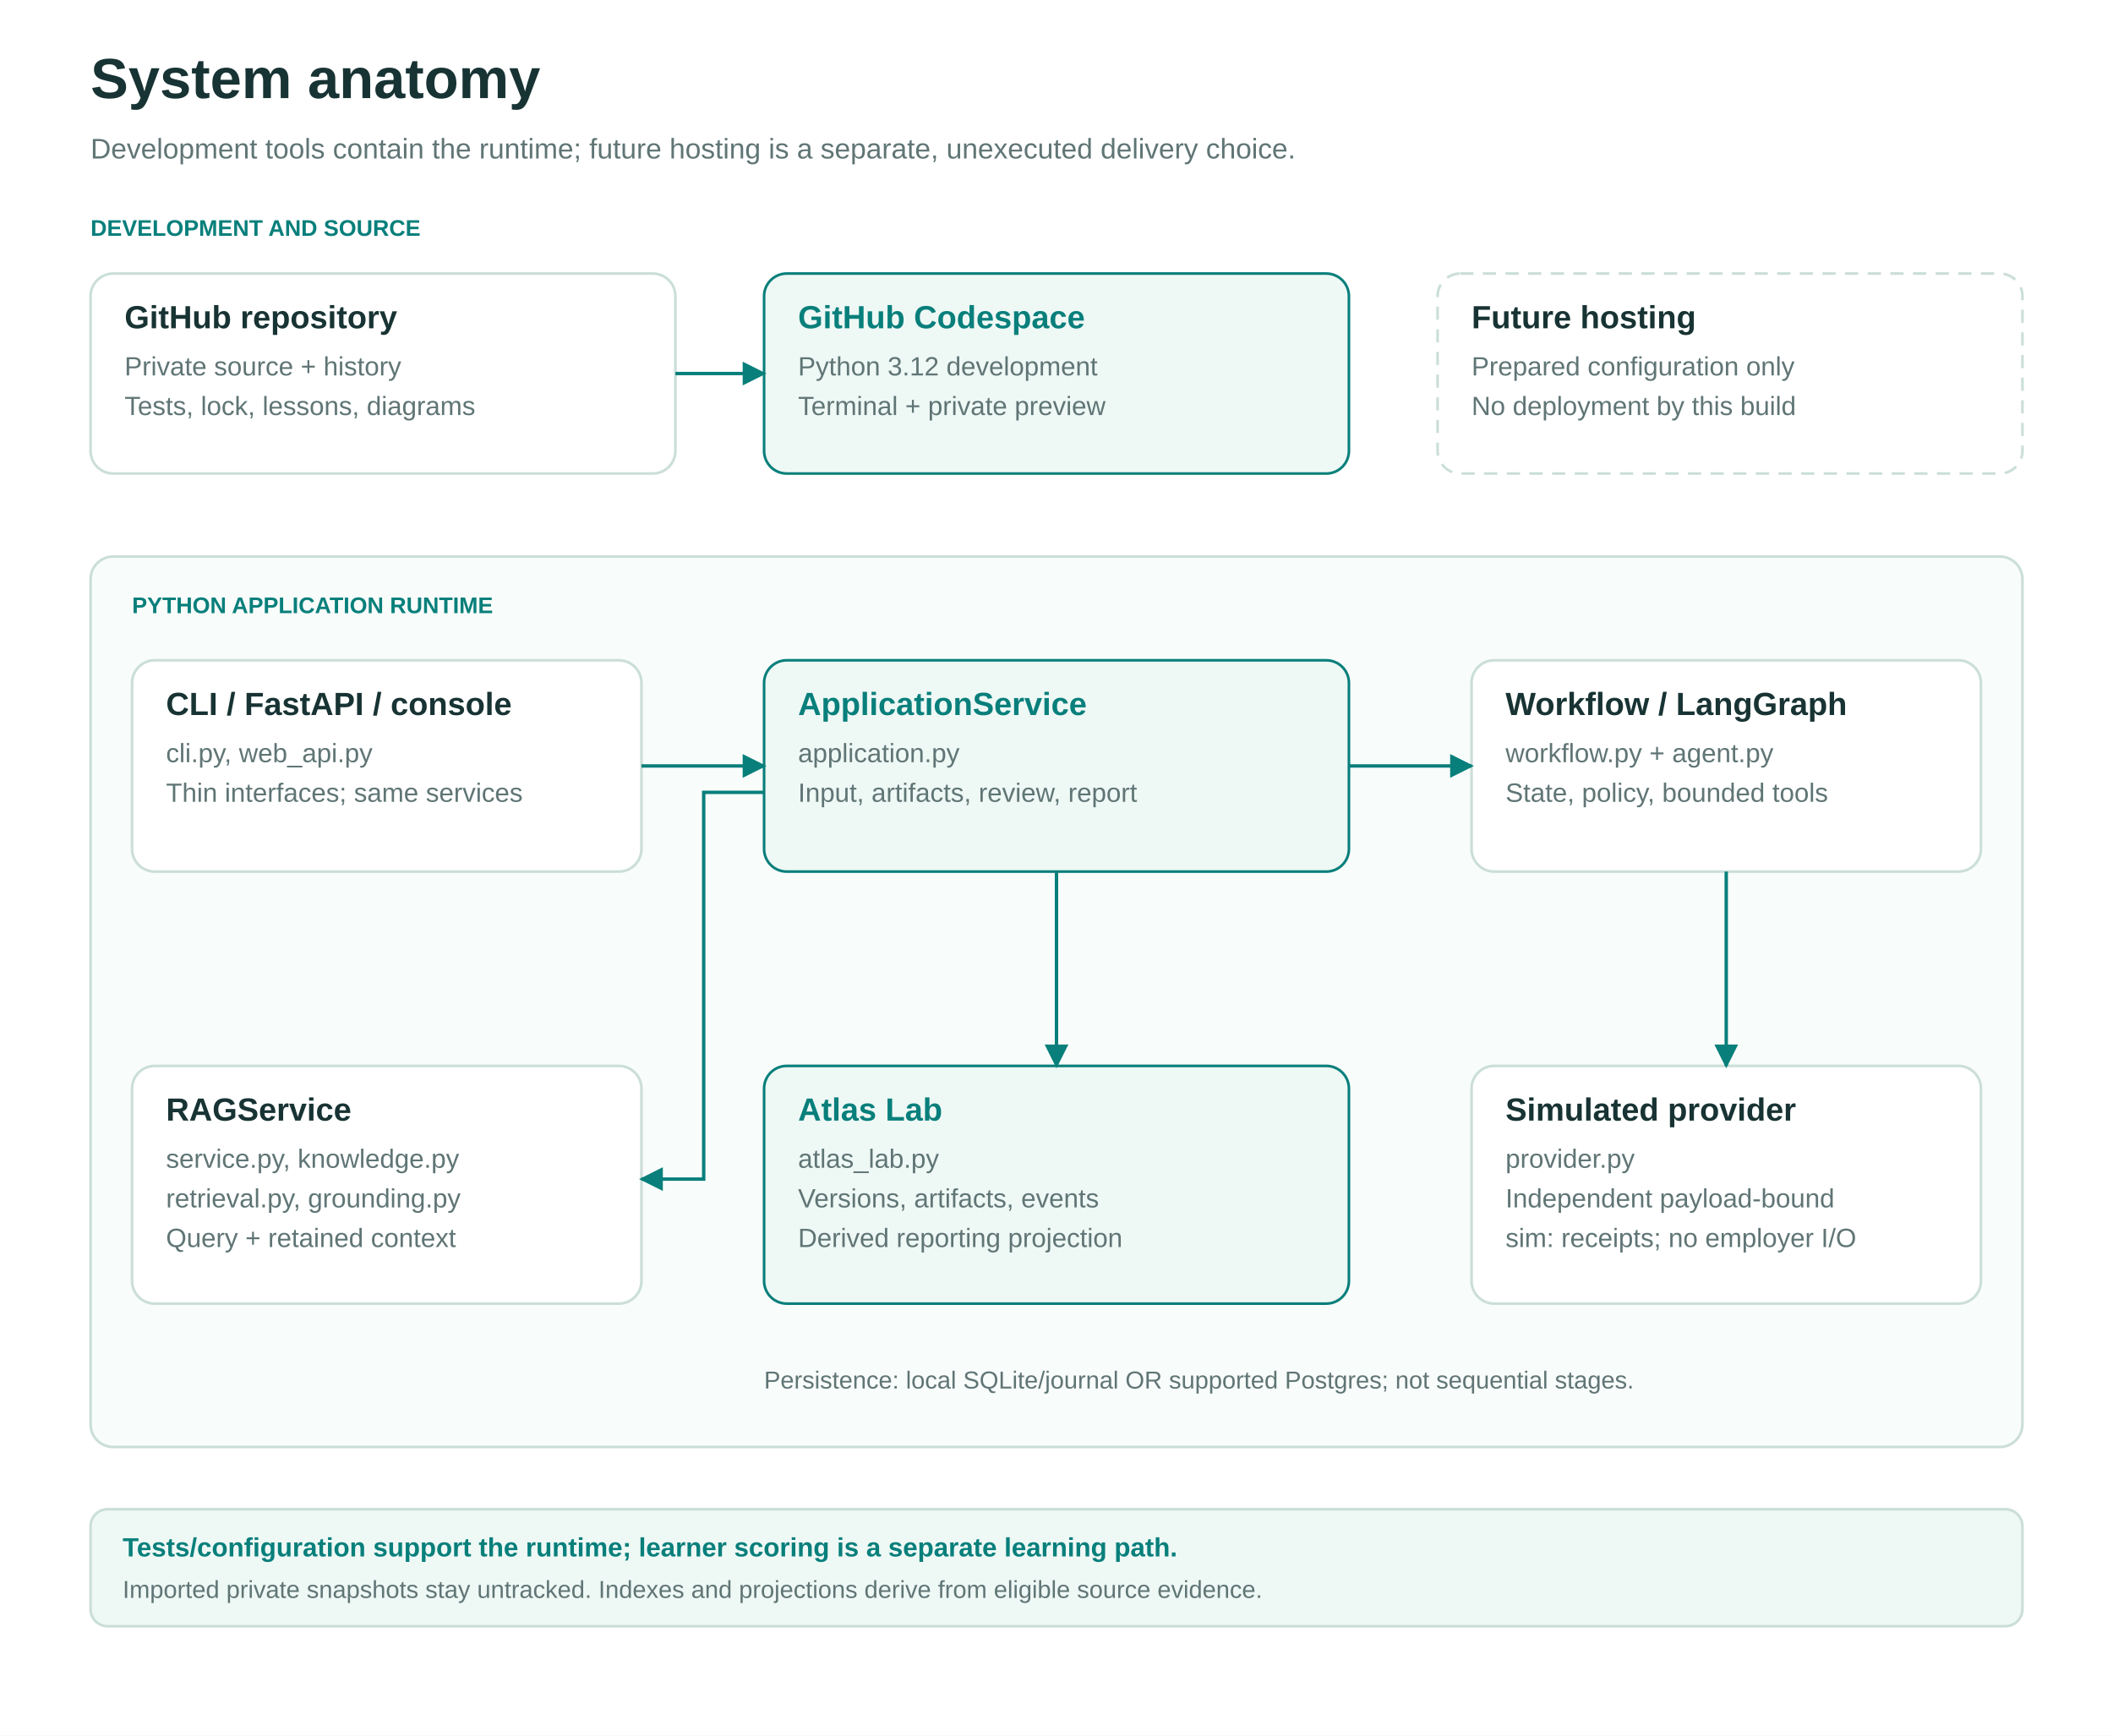
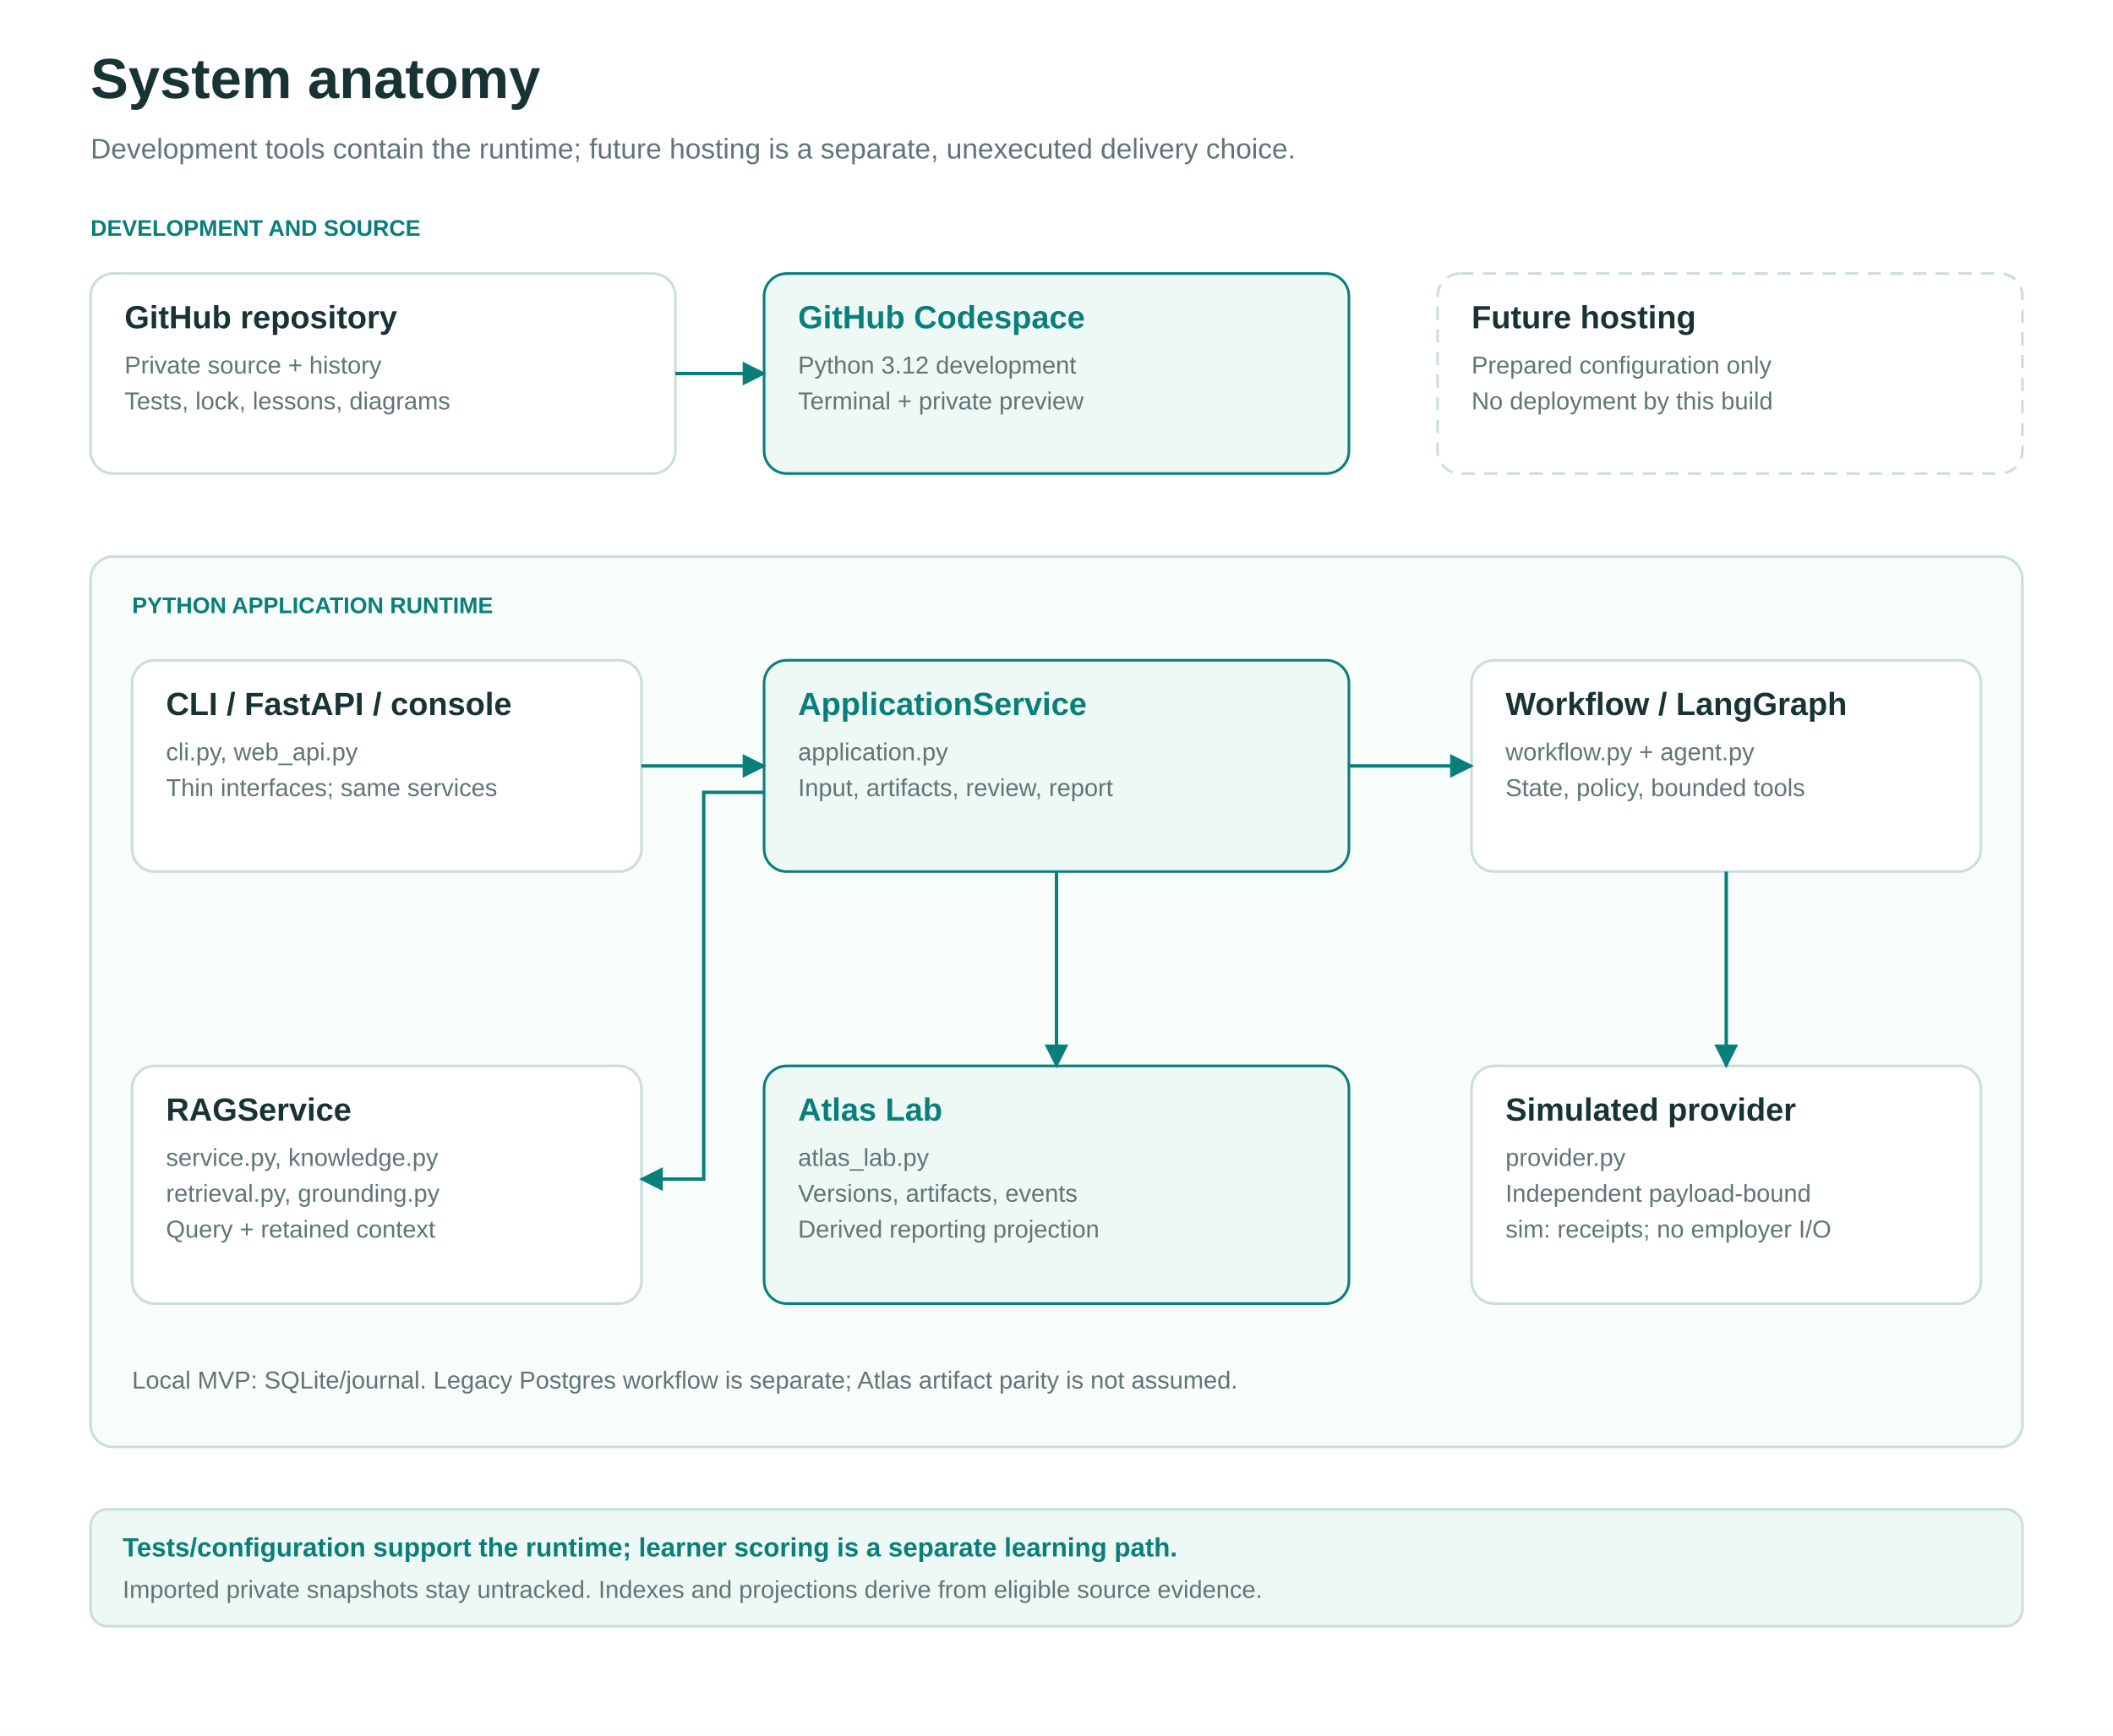
<svg xmlns="http://www.w3.org/2000/svg" width="1120" height="920" viewBox="0 0 1120 920" role="img" aria-labelledby="title description">
  <defs>
    <marker id="arrow" viewBox="0 0 10 10" refX="9" refY="5" markerWidth="7" markerHeight="7" orient="auto-start-reverse">
      <path d="M 0 0 L 10 5 L 0 10 z" fill="#087f7b" />
    </marker>
  </defs>
  <rect width="100%" height="100%" fill="#ffffff" />
  <text x="48" y="52" font-family="Segoe UI,Arial,sans-serif" font-size="30" font-weight="650" fill="#183333">System anatomy</text>
  <text x="48" y="84" font-family="Segoe UI,Arial,sans-serif" font-size="15" font-weight="400" fill="#607575">Development tools contain the runtime; future hosting is a separate, unexecuted delivery choice.</text>
  <text x="48" y="125" font-family="Segoe UI,Arial,sans-serif" font-size="12" font-weight="650" fill="#087f7b">DEVELOPMENT AND SOURCE</text>
  <rect x="48" y="145" width="310" height="106" rx="12" fill="#ffffff" stroke="#cbded9" stroke-width="1.4" />
  <text x="66" y="174" font-family="Segoe UI,Arial,sans-serif" font-size="17" font-weight="650" fill="#183333">GitHub repository</text>
-   <text x="66" y="199" font-family="Segoe UI,Arial,sans-serif" font-size="14" font-weight="400" fill="#607575">Private source + history</text>
-   <text x="66" y="220" font-family="Segoe UI,Arial,sans-serif" font-size="14" font-weight="400" fill="#607575">Tests, lock, lessons, diagrams</text>
+   <text x="66" y="198" font-family="Segoe UI,Arial,sans-serif" font-size="13" font-weight="400" fill="#607575">Private source + history</text>
+   <text x="66" y="217" font-family="Segoe UI,Arial,sans-serif" font-size="13" font-weight="400" fill="#607575">Tests, lock, lessons, diagrams</text>
  <rect x="405" y="145" width="310" height="106" rx="12" fill="#eef8f5" stroke="#087f7b" stroke-width="1.4" />
  <text x="423" y="174" font-family="Segoe UI,Arial,sans-serif" font-size="17" font-weight="650" fill="#087f7b">GitHub Codespace</text>
-   <text x="423" y="199" font-family="Segoe UI,Arial,sans-serif" font-size="14" font-weight="400" fill="#607575">Python 3.12 development</text>
-   <text x="423" y="220" font-family="Segoe UI,Arial,sans-serif" font-size="14" font-weight="400" fill="#607575">Terminal + private preview</text>
+   <text x="423" y="198" font-family="Segoe UI,Arial,sans-serif" font-size="13" font-weight="400" fill="#607575">Python 3.12 development</text>
+   <text x="423" y="217" font-family="Segoe UI,Arial,sans-serif" font-size="13" font-weight="400" fill="#607575">Terminal + private preview</text>
  <rect x="762" y="145" width="310" height="106" rx="12" fill="#ffffff" stroke="#cbded9" stroke-width="1.4" stroke-dasharray="7 5" />
  <text x="780" y="174" font-family="Segoe UI,Arial,sans-serif" font-size="17" font-weight="650" fill="#183333">Future hosting</text>
-   <text x="780" y="199" font-family="Segoe UI,Arial,sans-serif" font-size="14" font-weight="400" fill="#607575">Prepared configuration only</text>
-   <text x="780" y="220" font-family="Segoe UI,Arial,sans-serif" font-size="14" font-weight="400" fill="#607575">No deployment by this build</text>
+   <text x="780" y="198" font-family="Segoe UI,Arial,sans-serif" font-size="13" font-weight="400" fill="#607575">Prepared configuration only</text>
+   <text x="780" y="217" font-family="Segoe UI,Arial,sans-serif" font-size="13" font-weight="400" fill="#607575">No deployment by this build</text>
  <polyline points="358,198 405,198" fill="none" stroke="#087f7b" stroke-width="1.8" marker-end="url(#arrow)" />
  <rect x="48" y="295" width="1024" height="472" rx="12" fill="#f8fcfa" stroke="#cbded9" stroke-width="1.4" />
  <text x="70" y="325" font-family="Segoe UI,Arial,sans-serif" font-size="12" font-weight="650" fill="#087f7b">PYTHON APPLICATION RUNTIME</text>
  <rect x="70" y="350" width="270" height="112" rx="12" fill="#ffffff" stroke="#cbded9" stroke-width="1.4" />
  <text x="88" y="379" font-family="Segoe UI,Arial,sans-serif" font-size="17" font-weight="650" fill="#183333">CLI / FastAPI / console</text>
-   <text x="88" y="404" font-family="Segoe UI,Arial,sans-serif" font-size="14" font-weight="400" fill="#607575">cli.py, web_api.py</text>
-   <text x="88" y="425" font-family="Segoe UI,Arial,sans-serif" font-size="14" font-weight="400" fill="#607575">Thin interfaces; same services</text>
+   <text x="88" y="403" font-family="Segoe UI,Arial,sans-serif" font-size="13" font-weight="400" fill="#607575">cli.py, web_api.py</text>
+   <text x="88" y="422" font-family="Segoe UI,Arial,sans-serif" font-size="13" font-weight="400" fill="#607575">Thin interfaces; same services</text>
  <rect x="405" y="350" width="310" height="112" rx="12" fill="#eef8f5" stroke="#087f7b" stroke-width="1.4" />
  <text x="423" y="379" font-family="Segoe UI,Arial,sans-serif" font-size="17" font-weight="650" fill="#087f7b">ApplicationService</text>
-   <text x="423" y="404" font-family="Segoe UI,Arial,sans-serif" font-size="14" font-weight="400" fill="#607575">application.py</text>
-   <text x="423" y="425" font-family="Segoe UI,Arial,sans-serif" font-size="14" font-weight="400" fill="#607575">Input, artifacts, review, report</text>
+   <text x="423" y="403" font-family="Segoe UI,Arial,sans-serif" font-size="13" font-weight="400" fill="#607575">application.py</text>
+   <text x="423" y="422" font-family="Segoe UI,Arial,sans-serif" font-size="13" font-weight="400" fill="#607575">Input, artifacts, review, report</text>
  <rect x="780" y="350" width="270" height="112" rx="12" fill="#ffffff" stroke="#cbded9" stroke-width="1.4" />
  <text x="798" y="379" font-family="Segoe UI,Arial,sans-serif" font-size="17" font-weight="650" fill="#183333">Workflow / LangGraph</text>
-   <text x="798" y="404" font-family="Segoe UI,Arial,sans-serif" font-size="14" font-weight="400" fill="#607575">workflow.py + agent.py</text>
-   <text x="798" y="425" font-family="Segoe UI,Arial,sans-serif" font-size="14" font-weight="400" fill="#607575">State, policy, bounded tools</text>
+   <text x="798" y="403" font-family="Segoe UI,Arial,sans-serif" font-size="13" font-weight="400" fill="#607575">workflow.py + agent.py</text>
+   <text x="798" y="422" font-family="Segoe UI,Arial,sans-serif" font-size="13" font-weight="400" fill="#607575">State, policy, bounded tools</text>
  <polyline points="340,406 405,406" fill="none" stroke="#087f7b" stroke-width="1.8" marker-end="url(#arrow)" />
  <polyline points="715,406 780,406" fill="none" stroke="#087f7b" stroke-width="1.8" marker-end="url(#arrow)" />
  <rect x="70" y="565" width="270" height="126" rx="12" fill="#ffffff" stroke="#cbded9" stroke-width="1.4" />
  <text x="88" y="594" font-family="Segoe UI,Arial,sans-serif" font-size="17" font-weight="650" fill="#183333">RAGService</text>
-   <text x="88" y="619" font-family="Segoe UI,Arial,sans-serif" font-size="14" font-weight="400" fill="#607575">service.py, knowledge.py</text>
-   <text x="88" y="640" font-family="Segoe UI,Arial,sans-serif" font-size="14" font-weight="400" fill="#607575">retrieval.py, grounding.py</text>
-   <text x="88" y="661" font-family="Segoe UI,Arial,sans-serif" font-size="14" font-weight="400" fill="#607575">Query + retained context</text>
+   <text x="88" y="618" font-family="Segoe UI,Arial,sans-serif" font-size="13" font-weight="400" fill="#607575">service.py, knowledge.py</text>
+   <text x="88" y="637" font-family="Segoe UI,Arial,sans-serif" font-size="13" font-weight="400" fill="#607575">retrieval.py, grounding.py</text>
+   <text x="88" y="656" font-family="Segoe UI,Arial,sans-serif" font-size="13" font-weight="400" fill="#607575">Query + retained context</text>
  <rect x="405" y="565" width="310" height="126" rx="12" fill="#eef8f5" stroke="#087f7b" stroke-width="1.4" />
  <text x="423" y="594" font-family="Segoe UI,Arial,sans-serif" font-size="17" font-weight="650" fill="#087f7b">Atlas Lab</text>
-   <text x="423" y="619" font-family="Segoe UI,Arial,sans-serif" font-size="14" font-weight="400" fill="#607575">atlas_lab.py</text>
-   <text x="423" y="640" font-family="Segoe UI,Arial,sans-serif" font-size="14" font-weight="400" fill="#607575">Versions, artifacts, events</text>
-   <text x="423" y="661" font-family="Segoe UI,Arial,sans-serif" font-size="14" font-weight="400" fill="#607575">Derived reporting projection</text>
+   <text x="423" y="618" font-family="Segoe UI,Arial,sans-serif" font-size="13" font-weight="400" fill="#607575">atlas_lab.py</text>
+   <text x="423" y="637" font-family="Segoe UI,Arial,sans-serif" font-size="13" font-weight="400" fill="#607575">Versions, artifacts, events</text>
+   <text x="423" y="656" font-family="Segoe UI,Arial,sans-serif" font-size="13" font-weight="400" fill="#607575">Derived reporting projection</text>
  <rect x="780" y="565" width="270" height="126" rx="12" fill="#ffffff" stroke="#cbded9" stroke-width="1.4" />
  <text x="798" y="594" font-family="Segoe UI,Arial,sans-serif" font-size="17" font-weight="650" fill="#183333">Simulated provider</text>
-   <text x="798" y="619" font-family="Segoe UI,Arial,sans-serif" font-size="14" font-weight="400" fill="#607575">provider.py</text>
-   <text x="798" y="640" font-family="Segoe UI,Arial,sans-serif" font-size="14" font-weight="400" fill="#607575">Independent payload-bound</text>
-   <text x="798" y="661" font-family="Segoe UI,Arial,sans-serif" font-size="14" font-weight="400" fill="#607575">sim: receipts; no employer I/O</text>
+   <text x="798" y="618" font-family="Segoe UI,Arial,sans-serif" font-size="13" font-weight="400" fill="#607575">provider.py</text>
+   <text x="798" y="637" font-family="Segoe UI,Arial,sans-serif" font-size="13" font-weight="400" fill="#607575">Independent payload-bound</text>
+   <text x="798" y="656" font-family="Segoe UI,Arial,sans-serif" font-size="13" font-weight="400" fill="#607575">sim: receipts; no employer I/O</text>
  <polyline points="405,420 373,420 373,625 340,625" fill="none" stroke="#087f7b" stroke-width="1.8" marker-end="url(#arrow)" />
  <polyline points="560,462 560,565" fill="none" stroke="#087f7b" stroke-width="1.8" marker-end="url(#arrow)" />
  <polyline points="915,462 915,565" fill="none" stroke="#087f7b" stroke-width="1.8" marker-end="url(#arrow)" />
-   <text x="405" y="736" font-family="Segoe UI,Arial,sans-serif" font-size="13" font-weight="400" fill="#607575">Persistence: local SQLite/journal OR supported Postgres; not sequential stages.</text>
+   <text x="70" y="736" font-family="Segoe UI,Arial,sans-serif" font-size="13" font-weight="400" fill="#607575">Local MVP: SQLite/journal. Legacy Postgres workflow is separate; Atlas artifact parity is not assumed.</text>
  <rect x="48" y="800" width="1024" height="62" rx="9" fill="#eef8f5" stroke="#cbded9" stroke-width="1.4" />
  <text x="65" y="825" font-family="Segoe UI,Arial,sans-serif" font-size="14" font-weight="650" fill="#087f7b">Tests/configuration support the runtime; learner scoring is a separate learning path.</text>
  <text x="65" y="847" font-family="Segoe UI,Arial,sans-serif" font-size="13" font-weight="400" fill="#607575">Imported private snapshots stay untracked. Indexes and projections derive from eligible source evidence.</text>
</svg>
